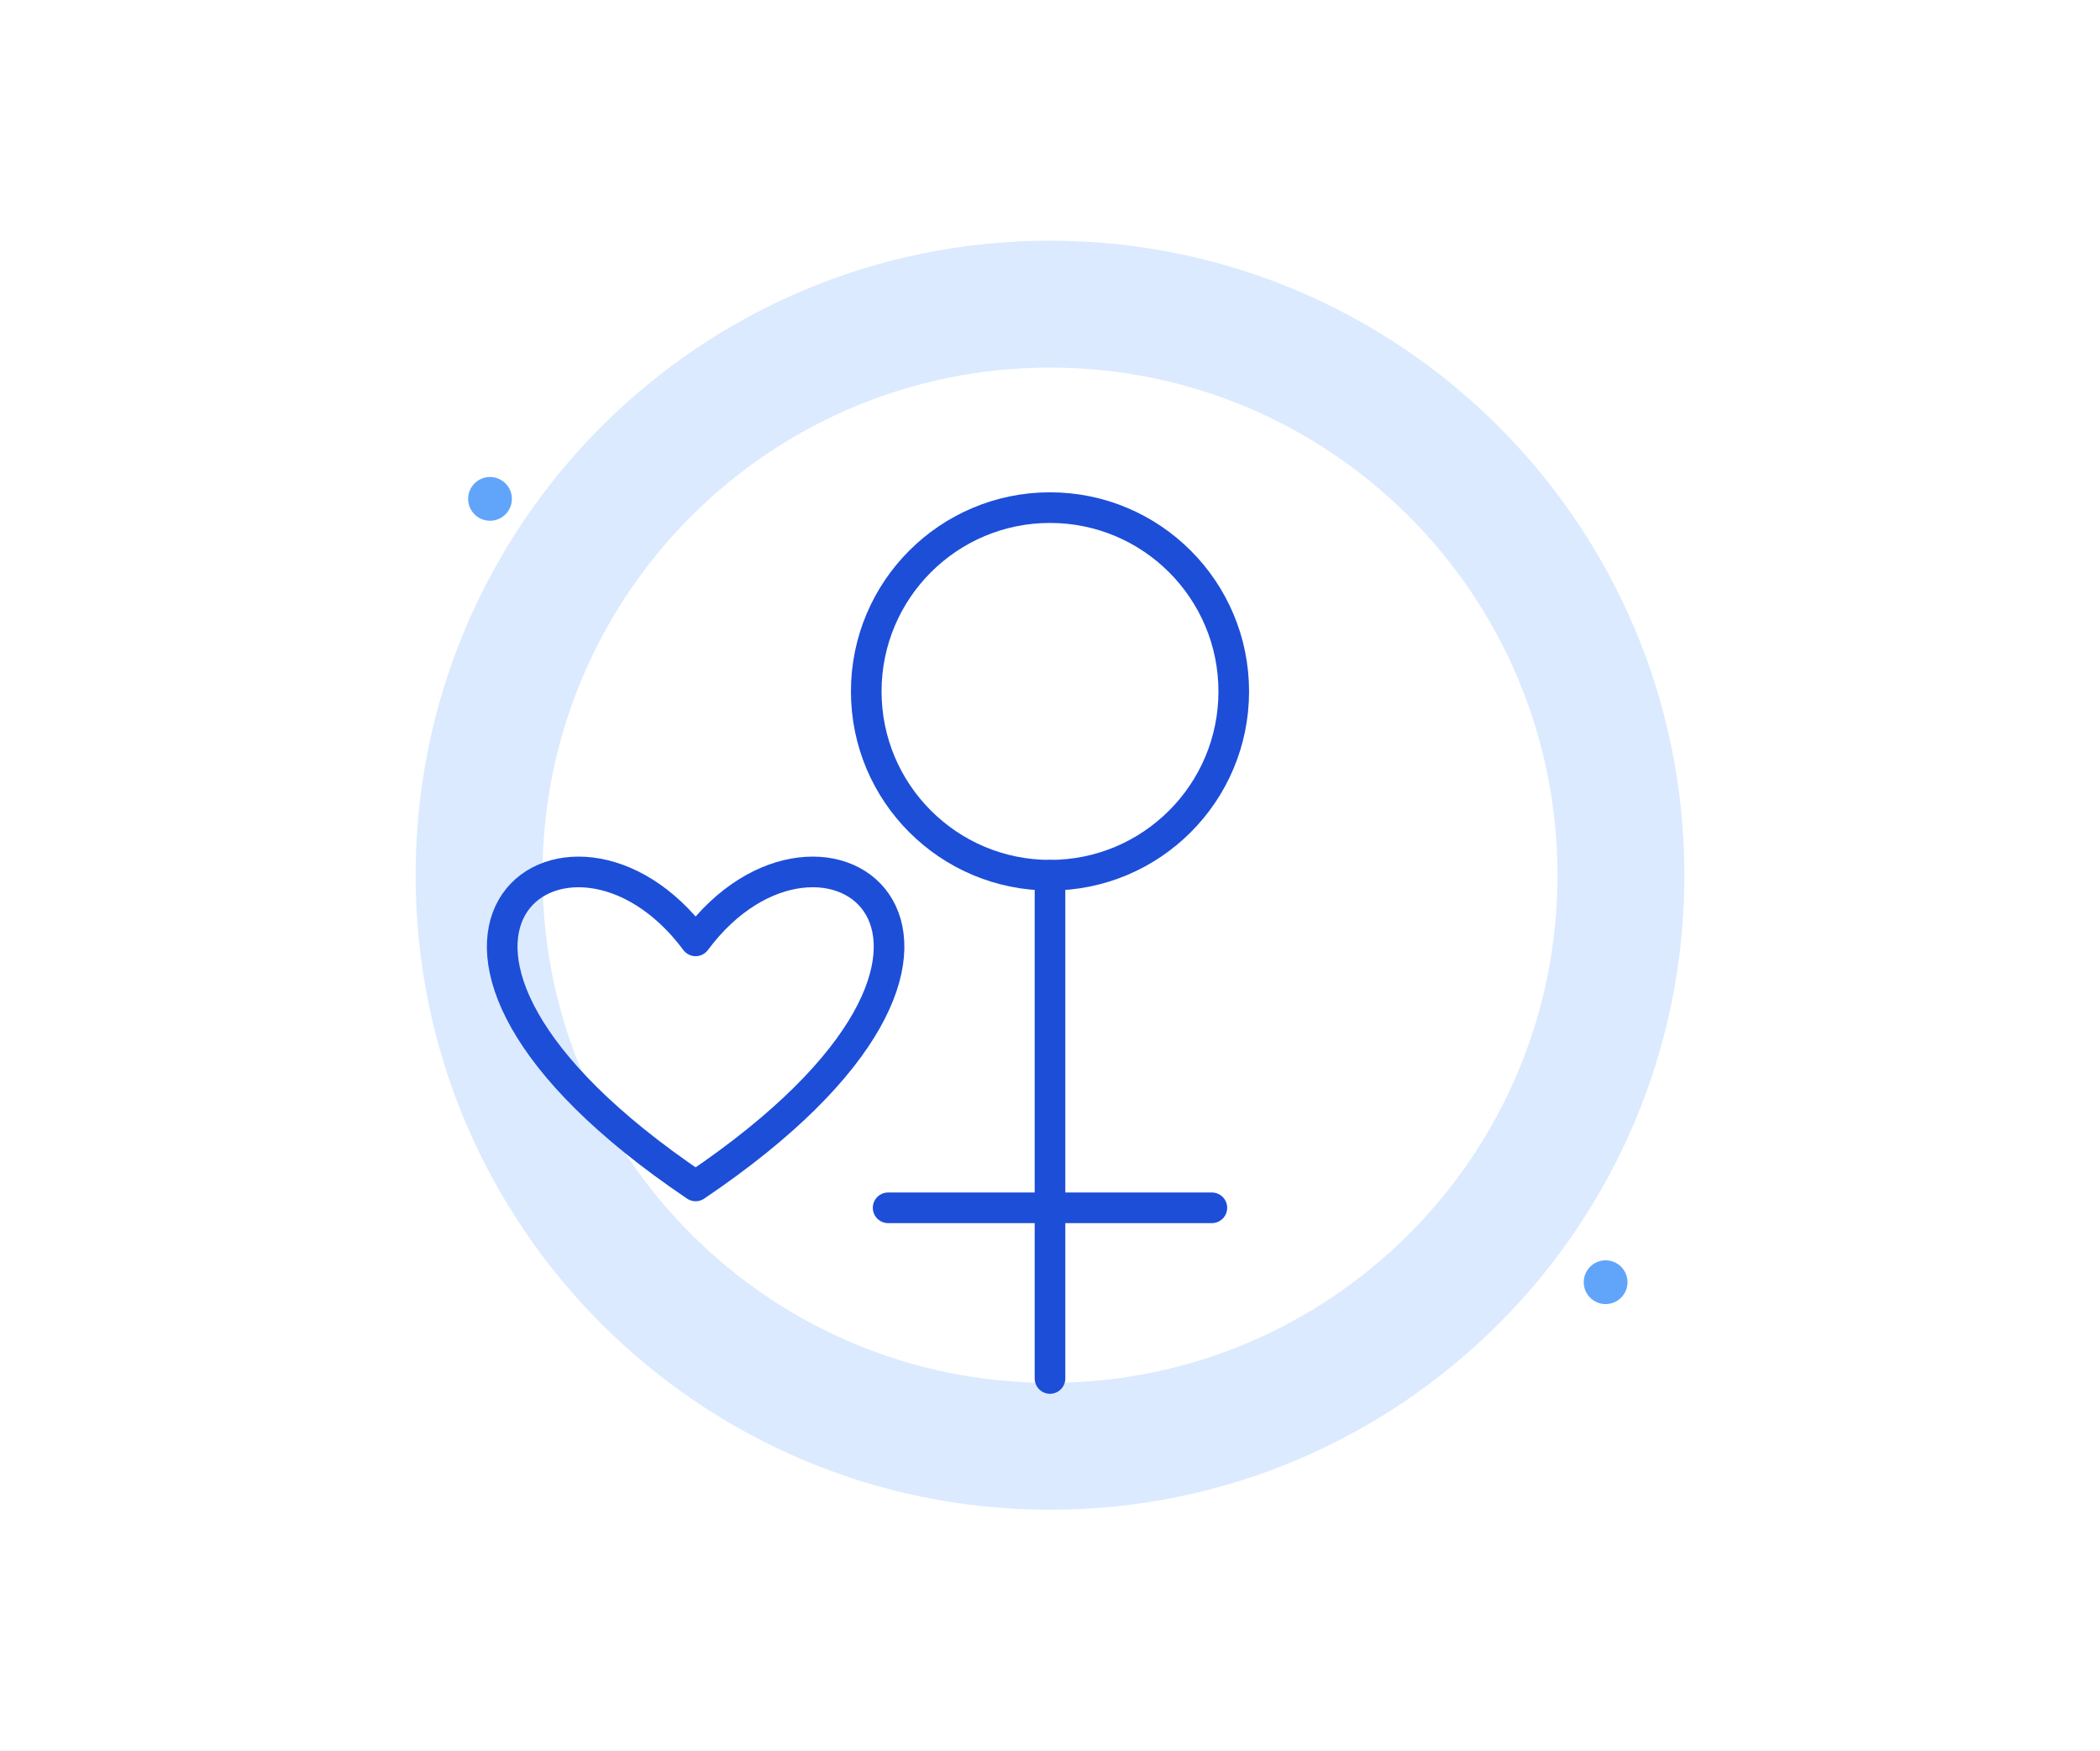
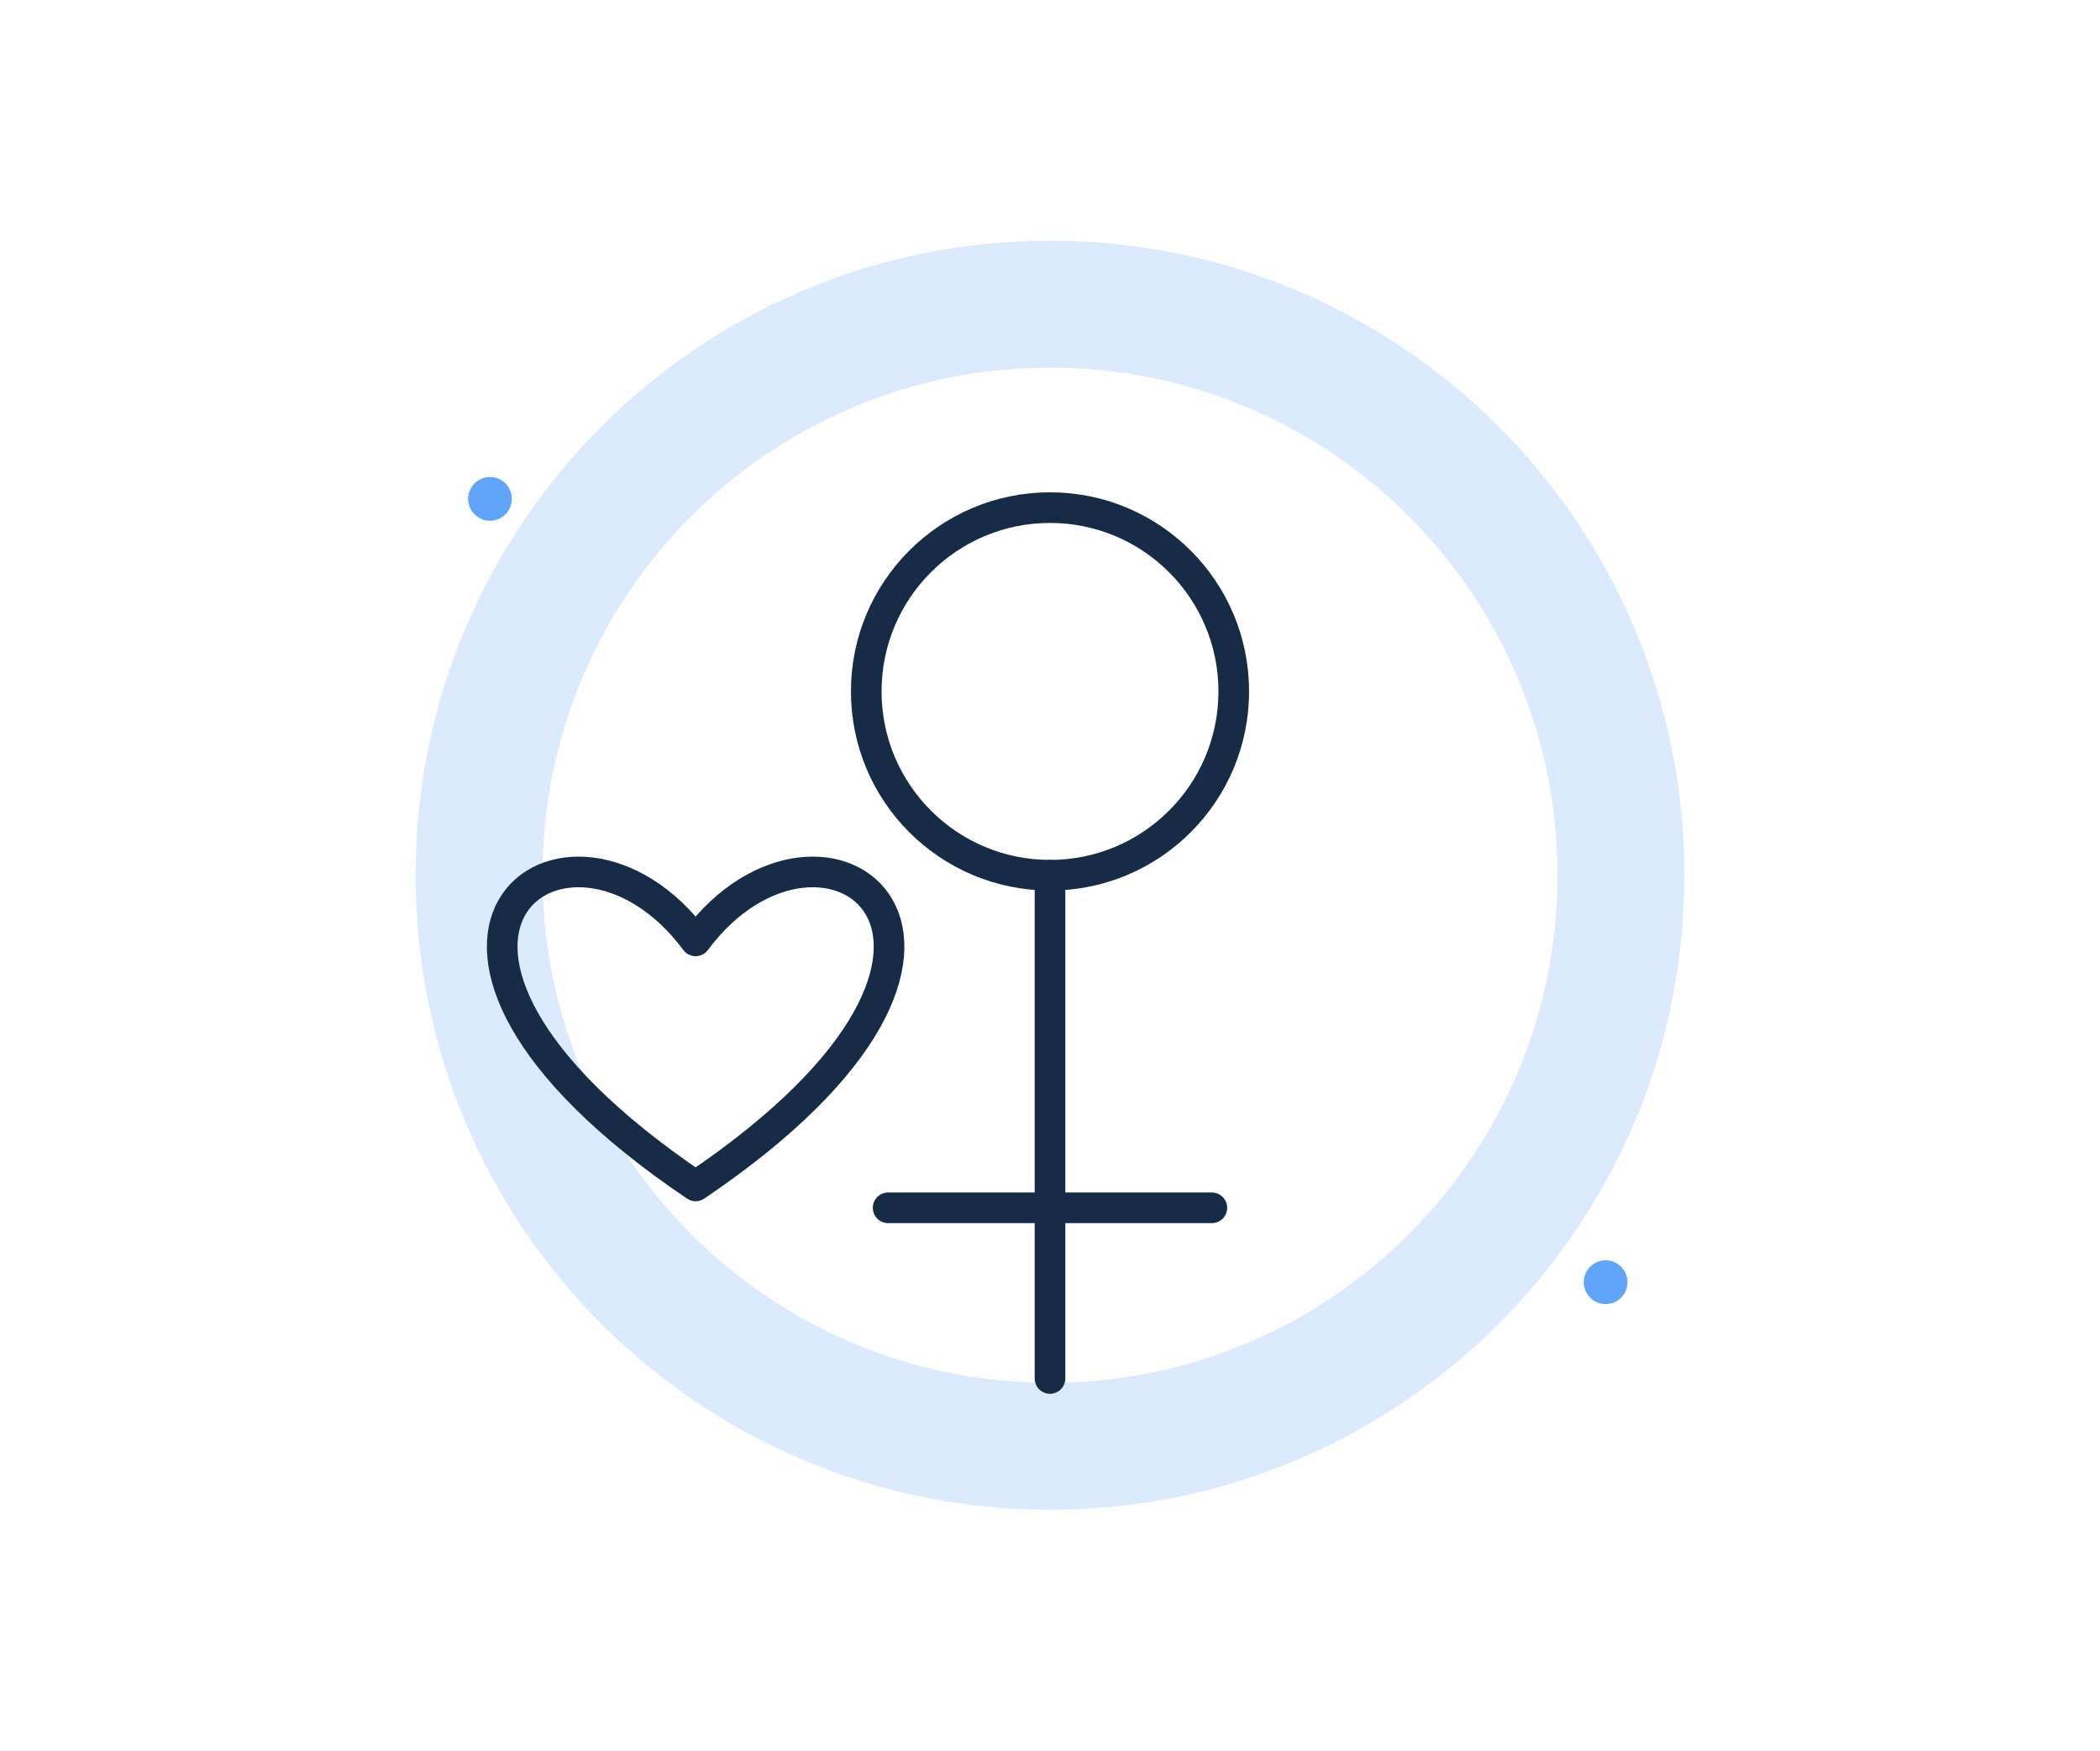
<svg xmlns="http://www.w3.org/2000/svg" viewBox="0 0 480 400">
  <rect width="480" height="400" fill="#ffffff" />
  <circle cx="240" cy="200" r="145" fill="#DBEAFE" />
  <circle cx="240" cy="200" r="116" fill="#ffffff" />
-   <g fill="none" stroke="#1D4ED8" stroke-width="7" stroke-linecap="round" stroke-linejoin="round">
+   <g fill="none" stroke="#162B46" stroke-width="7" stroke-linecap="round" stroke-linejoin="round">
    <circle cx="240" cy="158" r="42" />
    <path d="M240 200v115m-37-39h74" />
    <path d="M159 215c-29-39-83 0 0 56 83-56 29-95 0-56Z" />
  </g>
  <g fill="#60A5FA">
    <circle cx="112" cy="114" r="5" />
    <circle cx="367" cy="293" r="5" />
  </g>
</svg>
